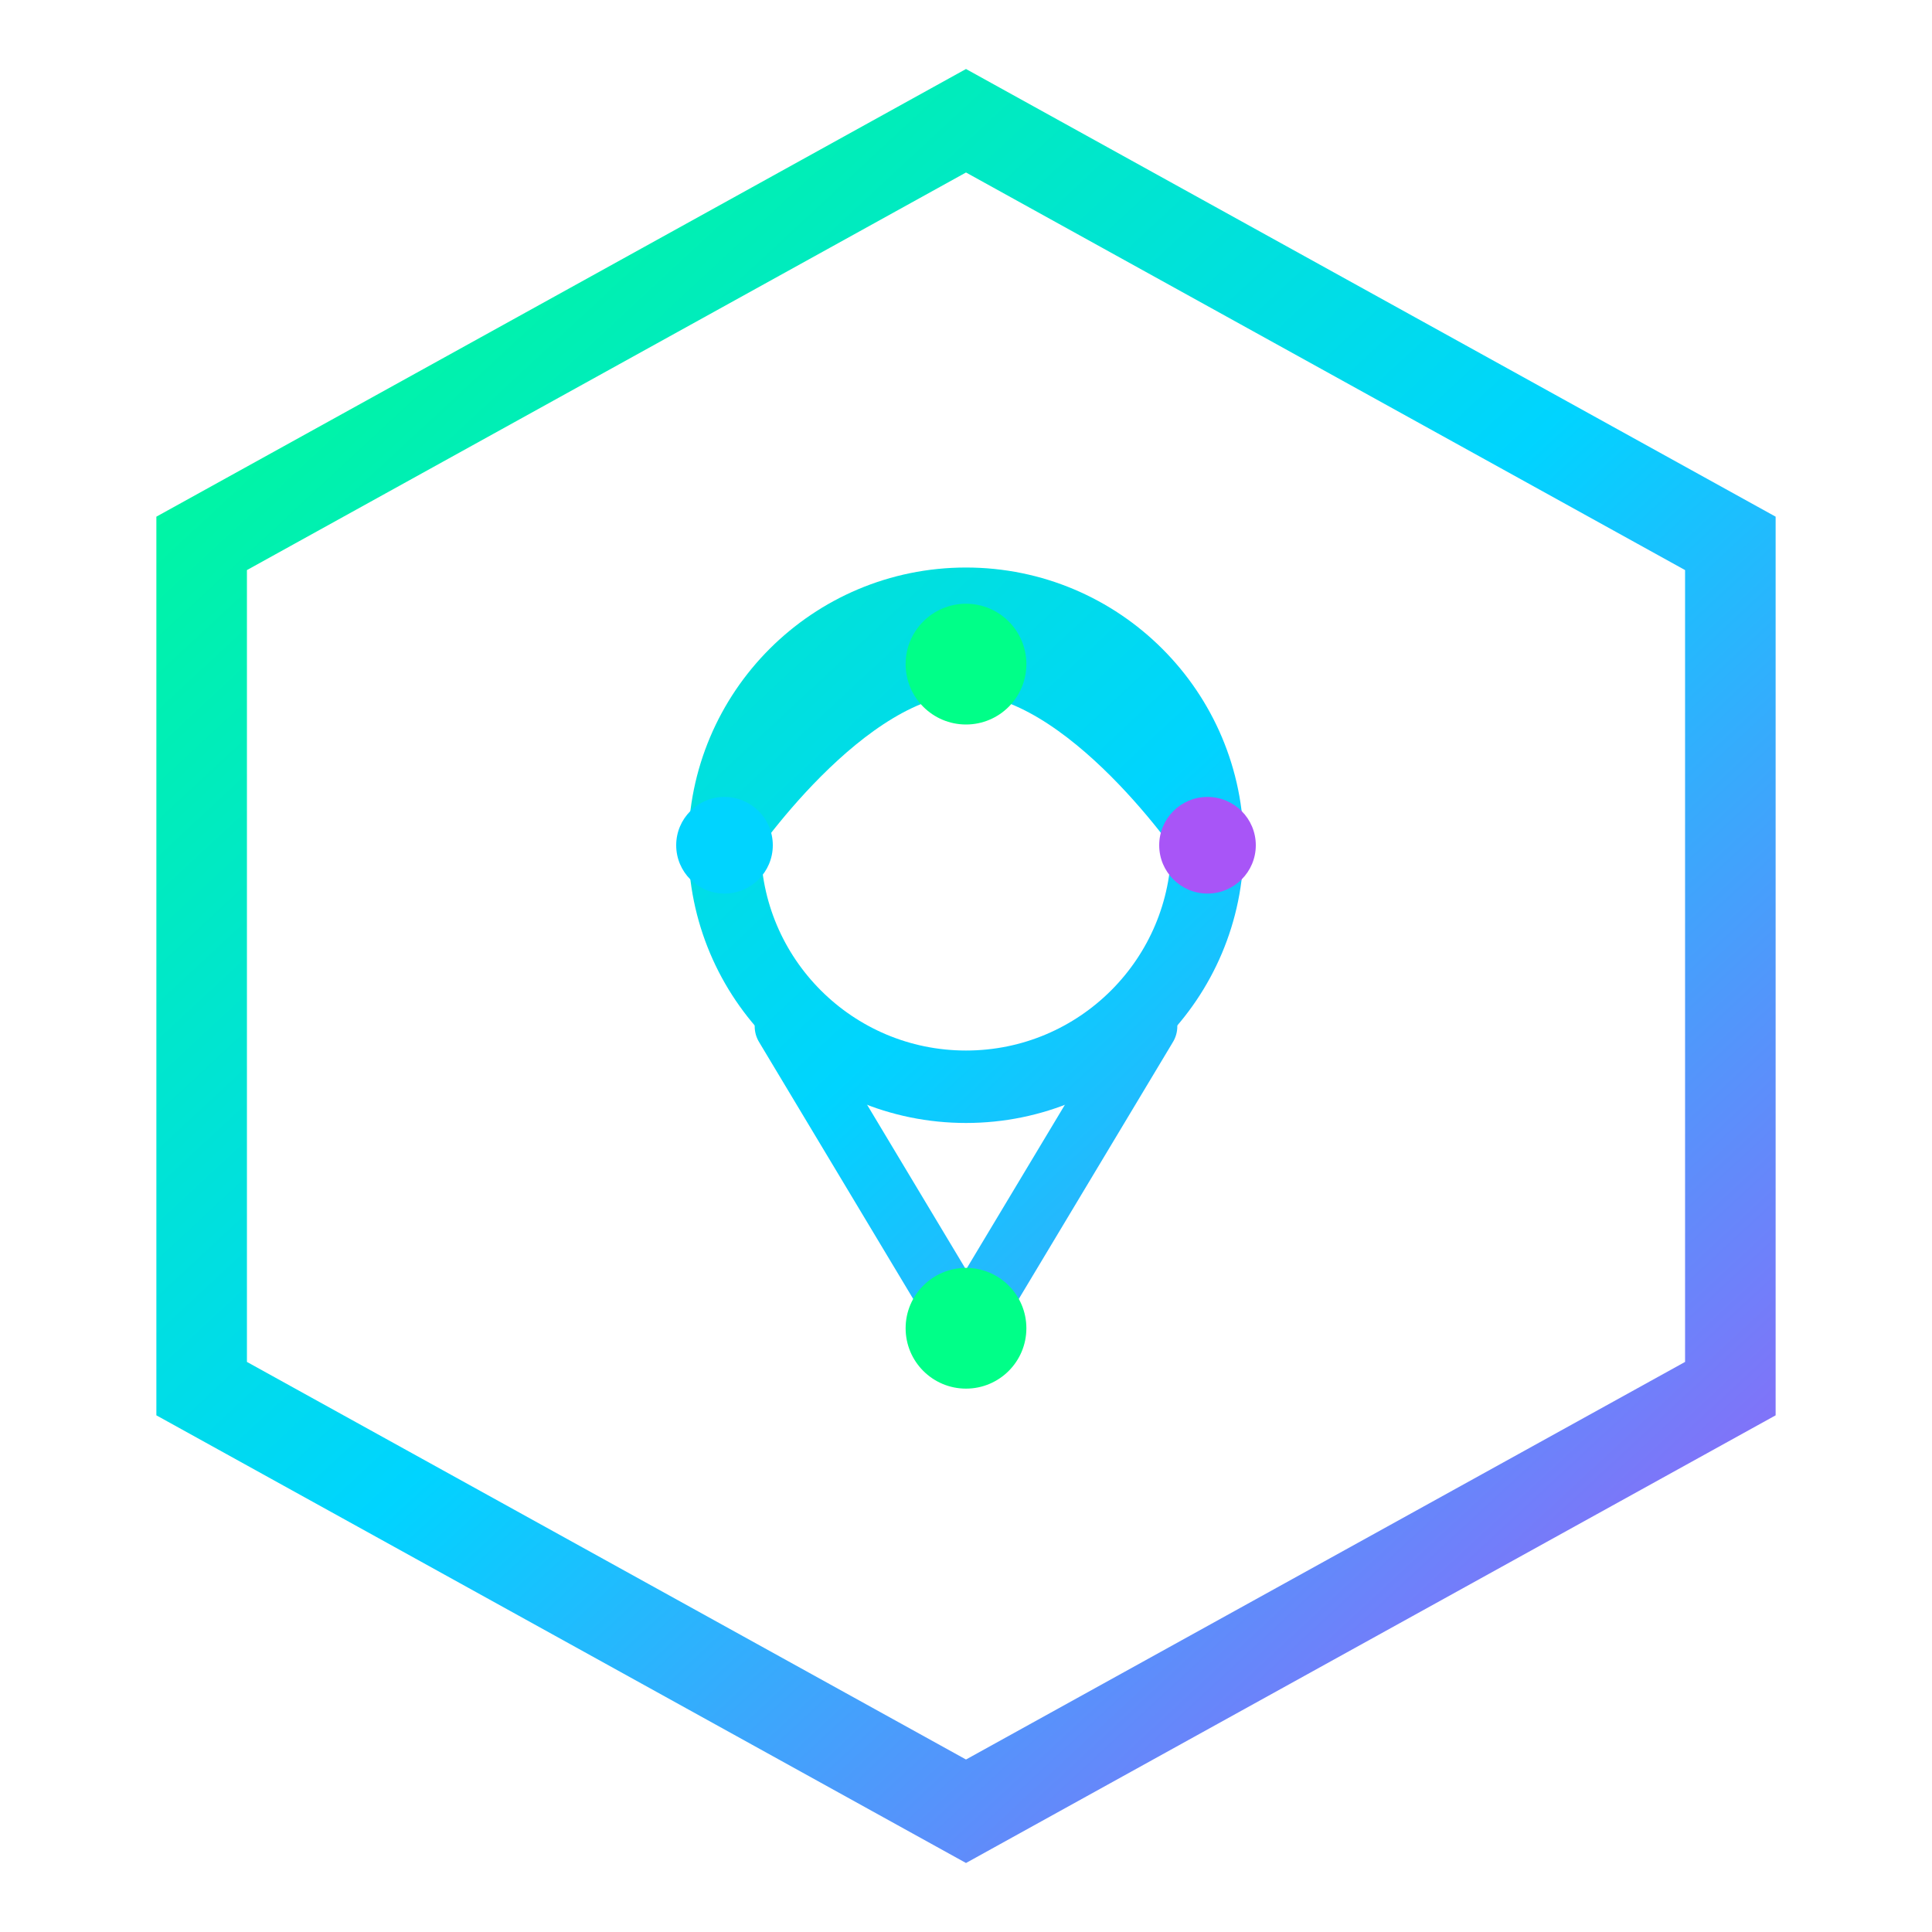
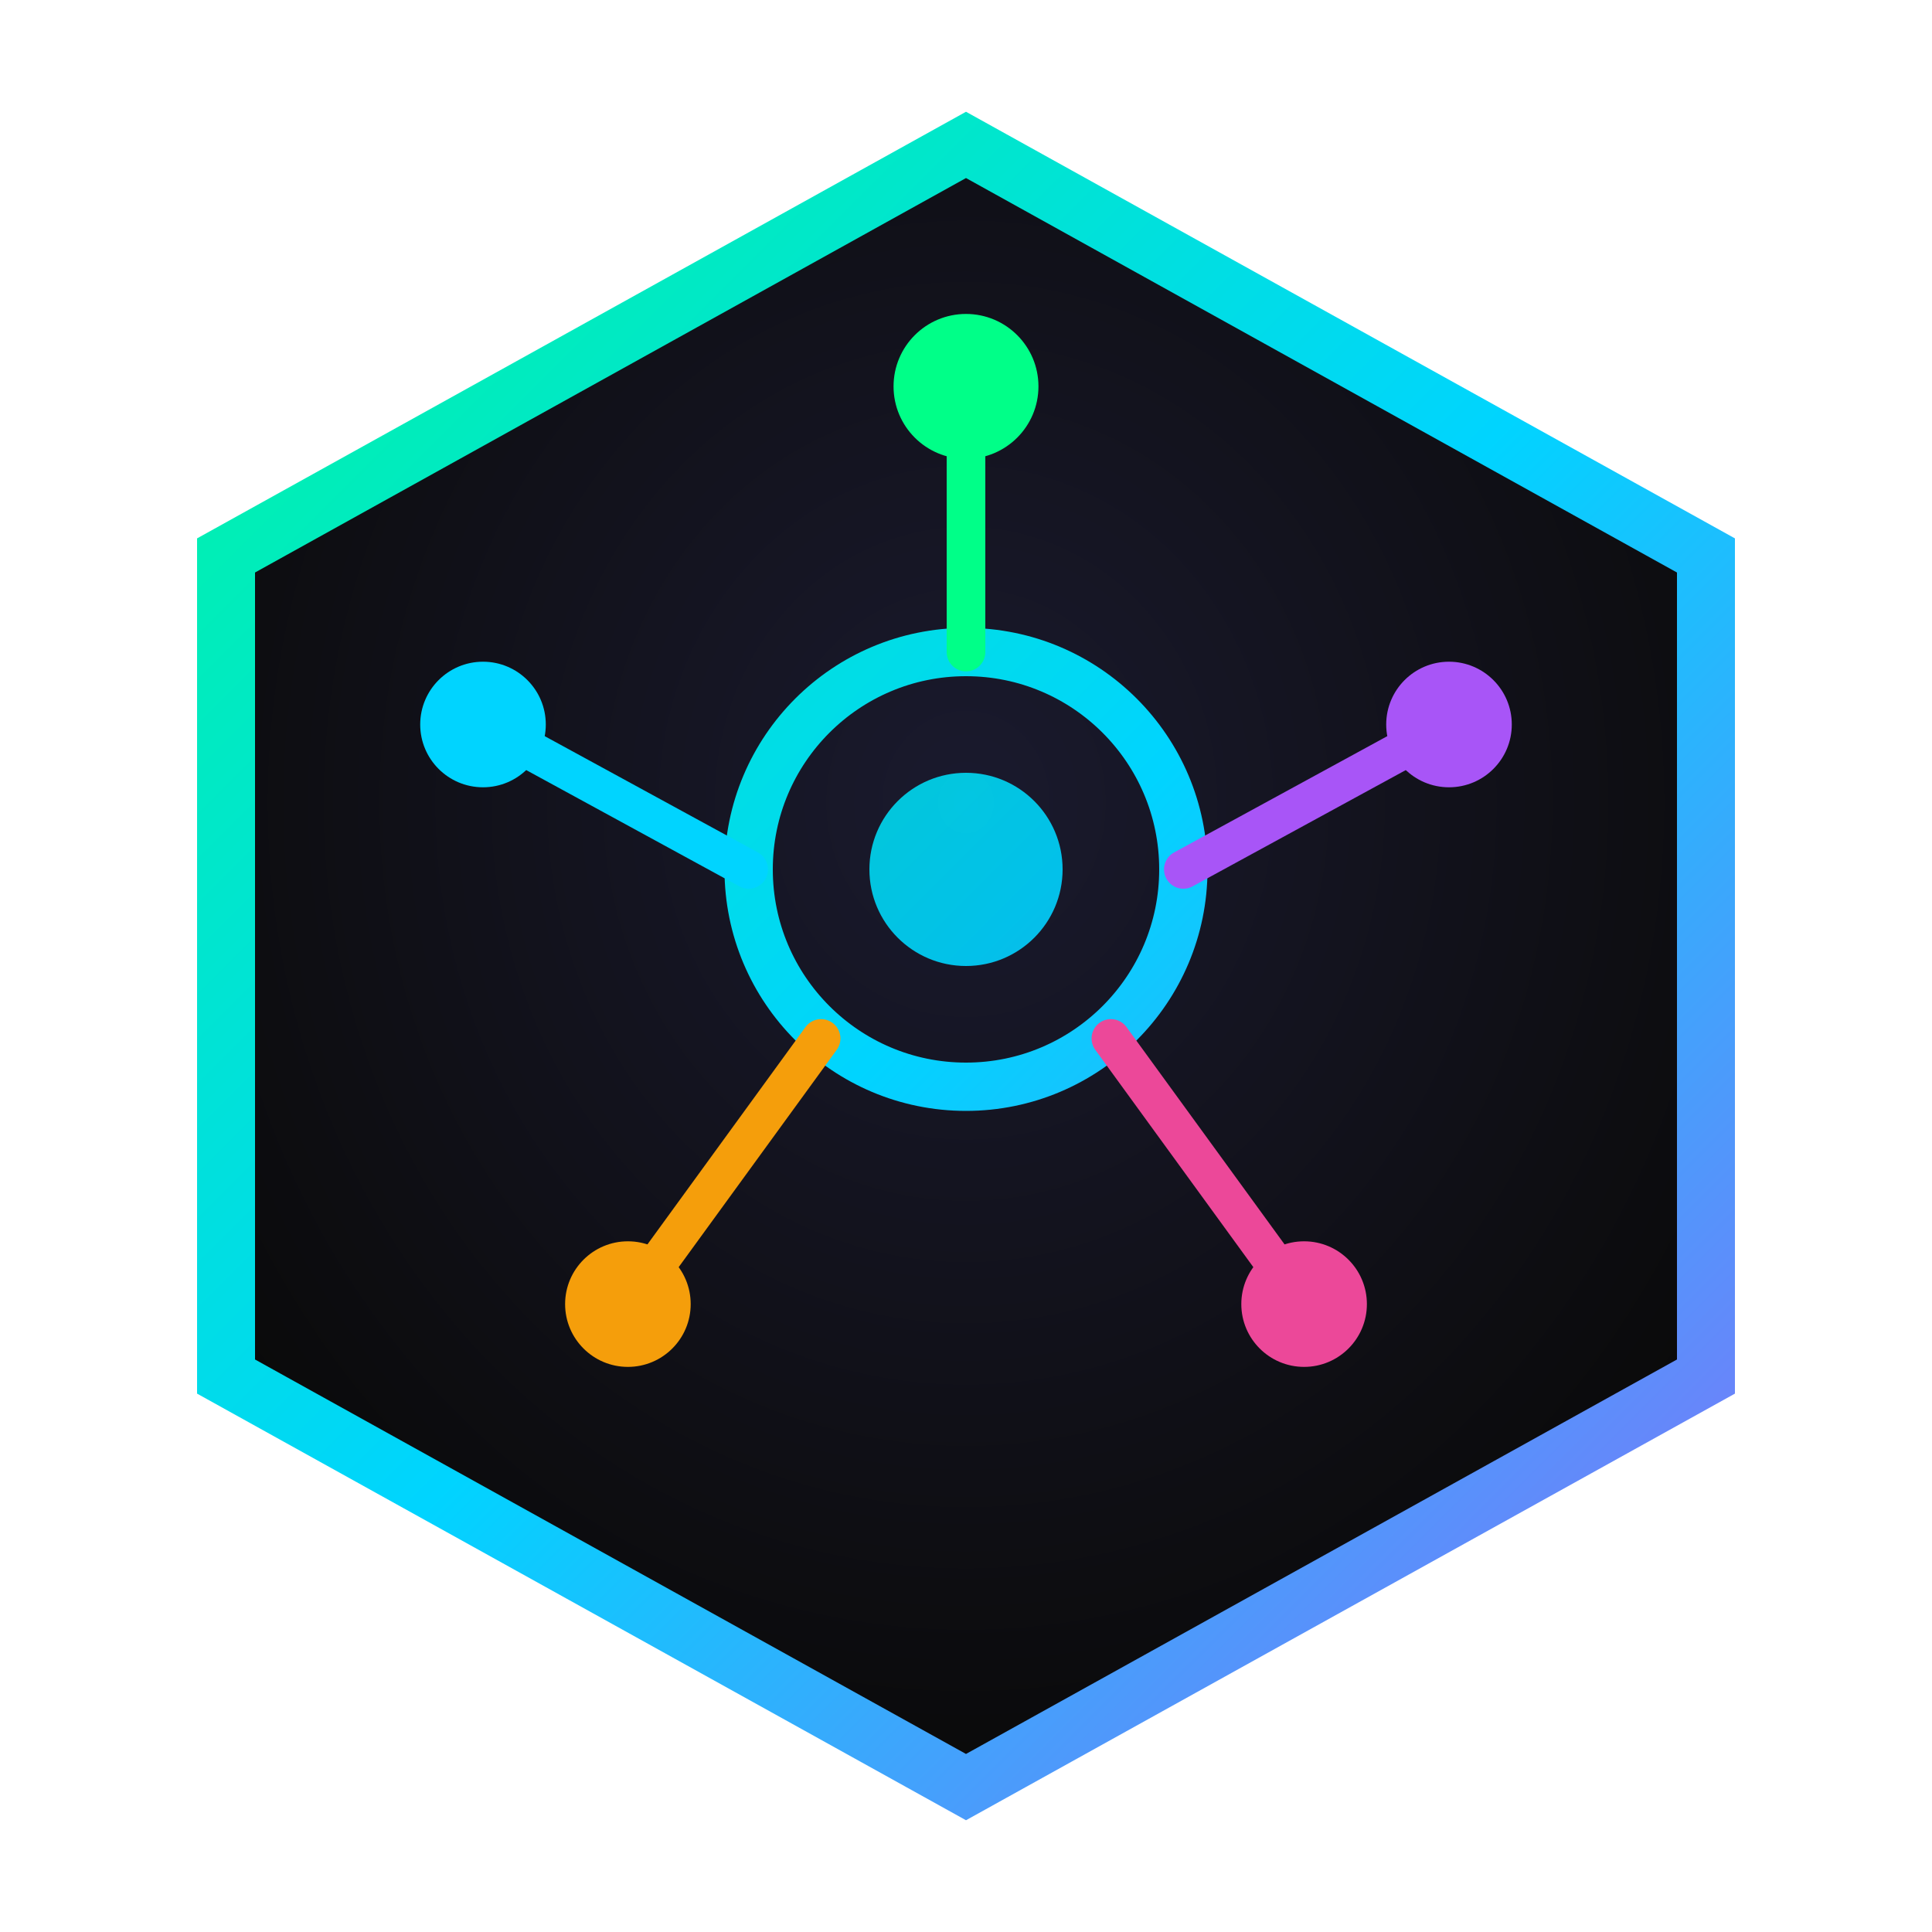
- <svg xmlns="http://www.w3.org/2000/svg" width="32" height="32" viewBox="0 0 32 32" fill="none">
-   <path d="M16 2L28.66 9V23L16 30L3.34 23V9L16 2Z" stroke="url(#g)" stroke-width="1.5" fill="none" />
-   <circle cx="16" cy="14" r="4" stroke="url(#g)" stroke-width="1.2" fill="none" />
-   <path d="M12 14C12 14 14 11 16 11C18 11 20 14 20 14" stroke="url(#g)" stroke-width="1" />
-   <path d="M13 17L16 22L19 17" stroke="url(#g)" stroke-width="1" stroke-linecap="round" />
-   <circle cx="16" cy="11" r="1" fill="#00FF88" />
-   <circle cx="12" cy="14" r="0.8" fill="#00D4FF" />
-   <circle cx="20" cy="14" r="0.8" fill="#A855F7" />
-   <circle cx="16" cy="22" r="1" fill="#00FF88" />
+ <svg xmlns="http://www.w3.org/2000/svg" width="32" height="32" viewBox="0 0 40 40" fill="none">
  <defs>
-     <linearGradient id="g" x1="3" y1="2" x2="29" y2="30" gradientUnits="userSpaceOnUse">
+     <linearGradient id="fg" x1="0" y1="0" x2="40" y2="40" gradientUnits="userSpaceOnUse">
      <stop stop-color="#00FF88" />
-       <stop offset=".5" stop-color="#00D4FF" />
+       <stop offset="0.5" stop-color="#00D4FF" />
      <stop offset="1" stop-color="#A855F7" />
    </linearGradient>
+     <radialGradient id="bg" cx="50%" cy="40%" r="60%">
+       <stop offset="0" stop-color="#1a1a2e" />
+       <stop offset="1" stop-color="#0a0a0a" />
+     </radialGradient>
  </defs>
+   <path d="M20 3L35.32 11.5V28.5L20 37L4.68 28.5V11.5L20 3Z" fill="url(#bg)" stroke="url(#fg)" stroke-width="1.2" />
+   <circle cx="20" cy="18" r="4.5" stroke="url(#fg)" stroke-width="1" fill="none" />
+   <line x1="20" y1="13.5" x2="20" y2="8" stroke="#00FF88" stroke-width="0.8" stroke-linecap="round" />
+   <line x1="15.5" y1="18" x2="10" y2="15" stroke="#00D4FF" stroke-width="0.8" stroke-linecap="round" />
+   <line x1="24.5" y1="18" x2="30" y2="15" stroke="#A855F7" stroke-width="0.8" stroke-linecap="round" />
+   <line x1="17" y1="21.5" x2="13" y2="27" stroke="#F59E0B" stroke-width="0.8" stroke-linecap="round" />
+   <line x1="23" y1="21.5" x2="27" y2="27" stroke="#EC4899" stroke-width="0.8" stroke-linecap="round" />
+   <circle cx="20" cy="8" r="1.5" fill="#00FF88" />
+   <circle cx="10" cy="15" r="1.3" fill="#00D4FF" />
+   <circle cx="30" cy="15" r="1.3" fill="#A855F7" />
+   <circle cx="13" cy="27" r="1.3" fill="#F59E0B" />
+   <circle cx="27" cy="27" r="1.3" fill="#EC4899" />
+   <circle cx="20" cy="18" r="2" fill="url(#fg)" opacity="0.9" />
</svg>
